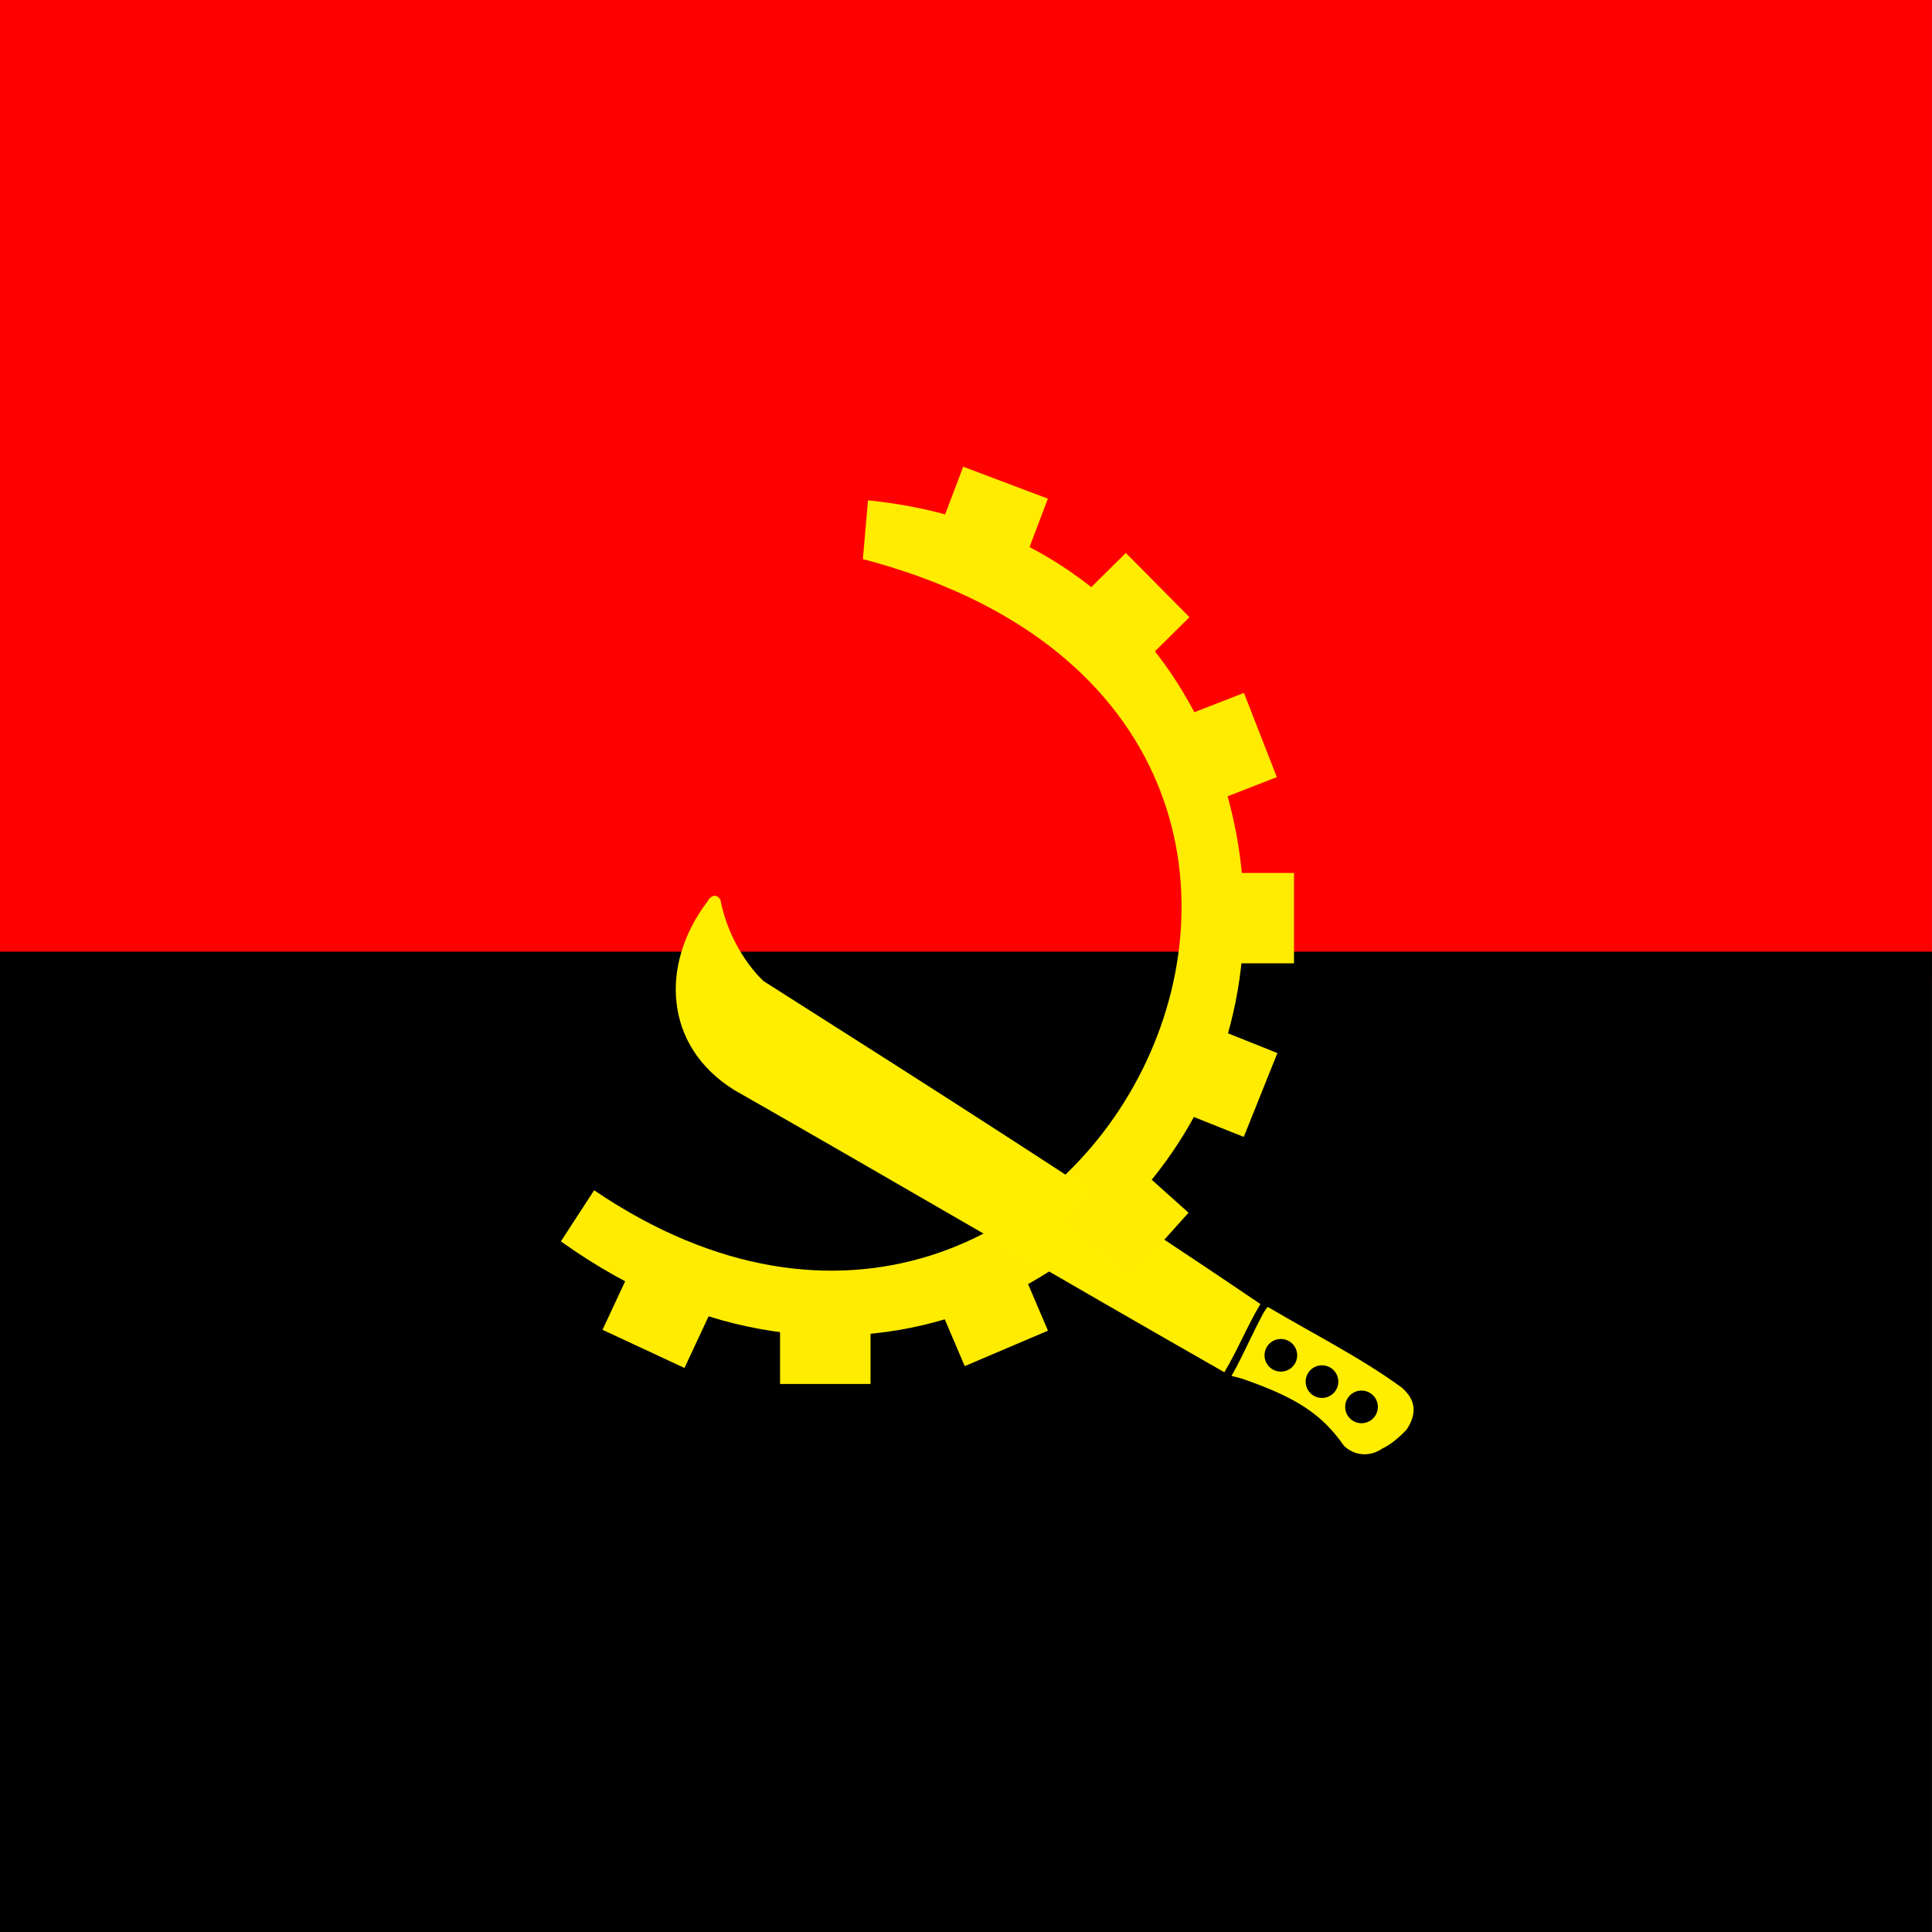
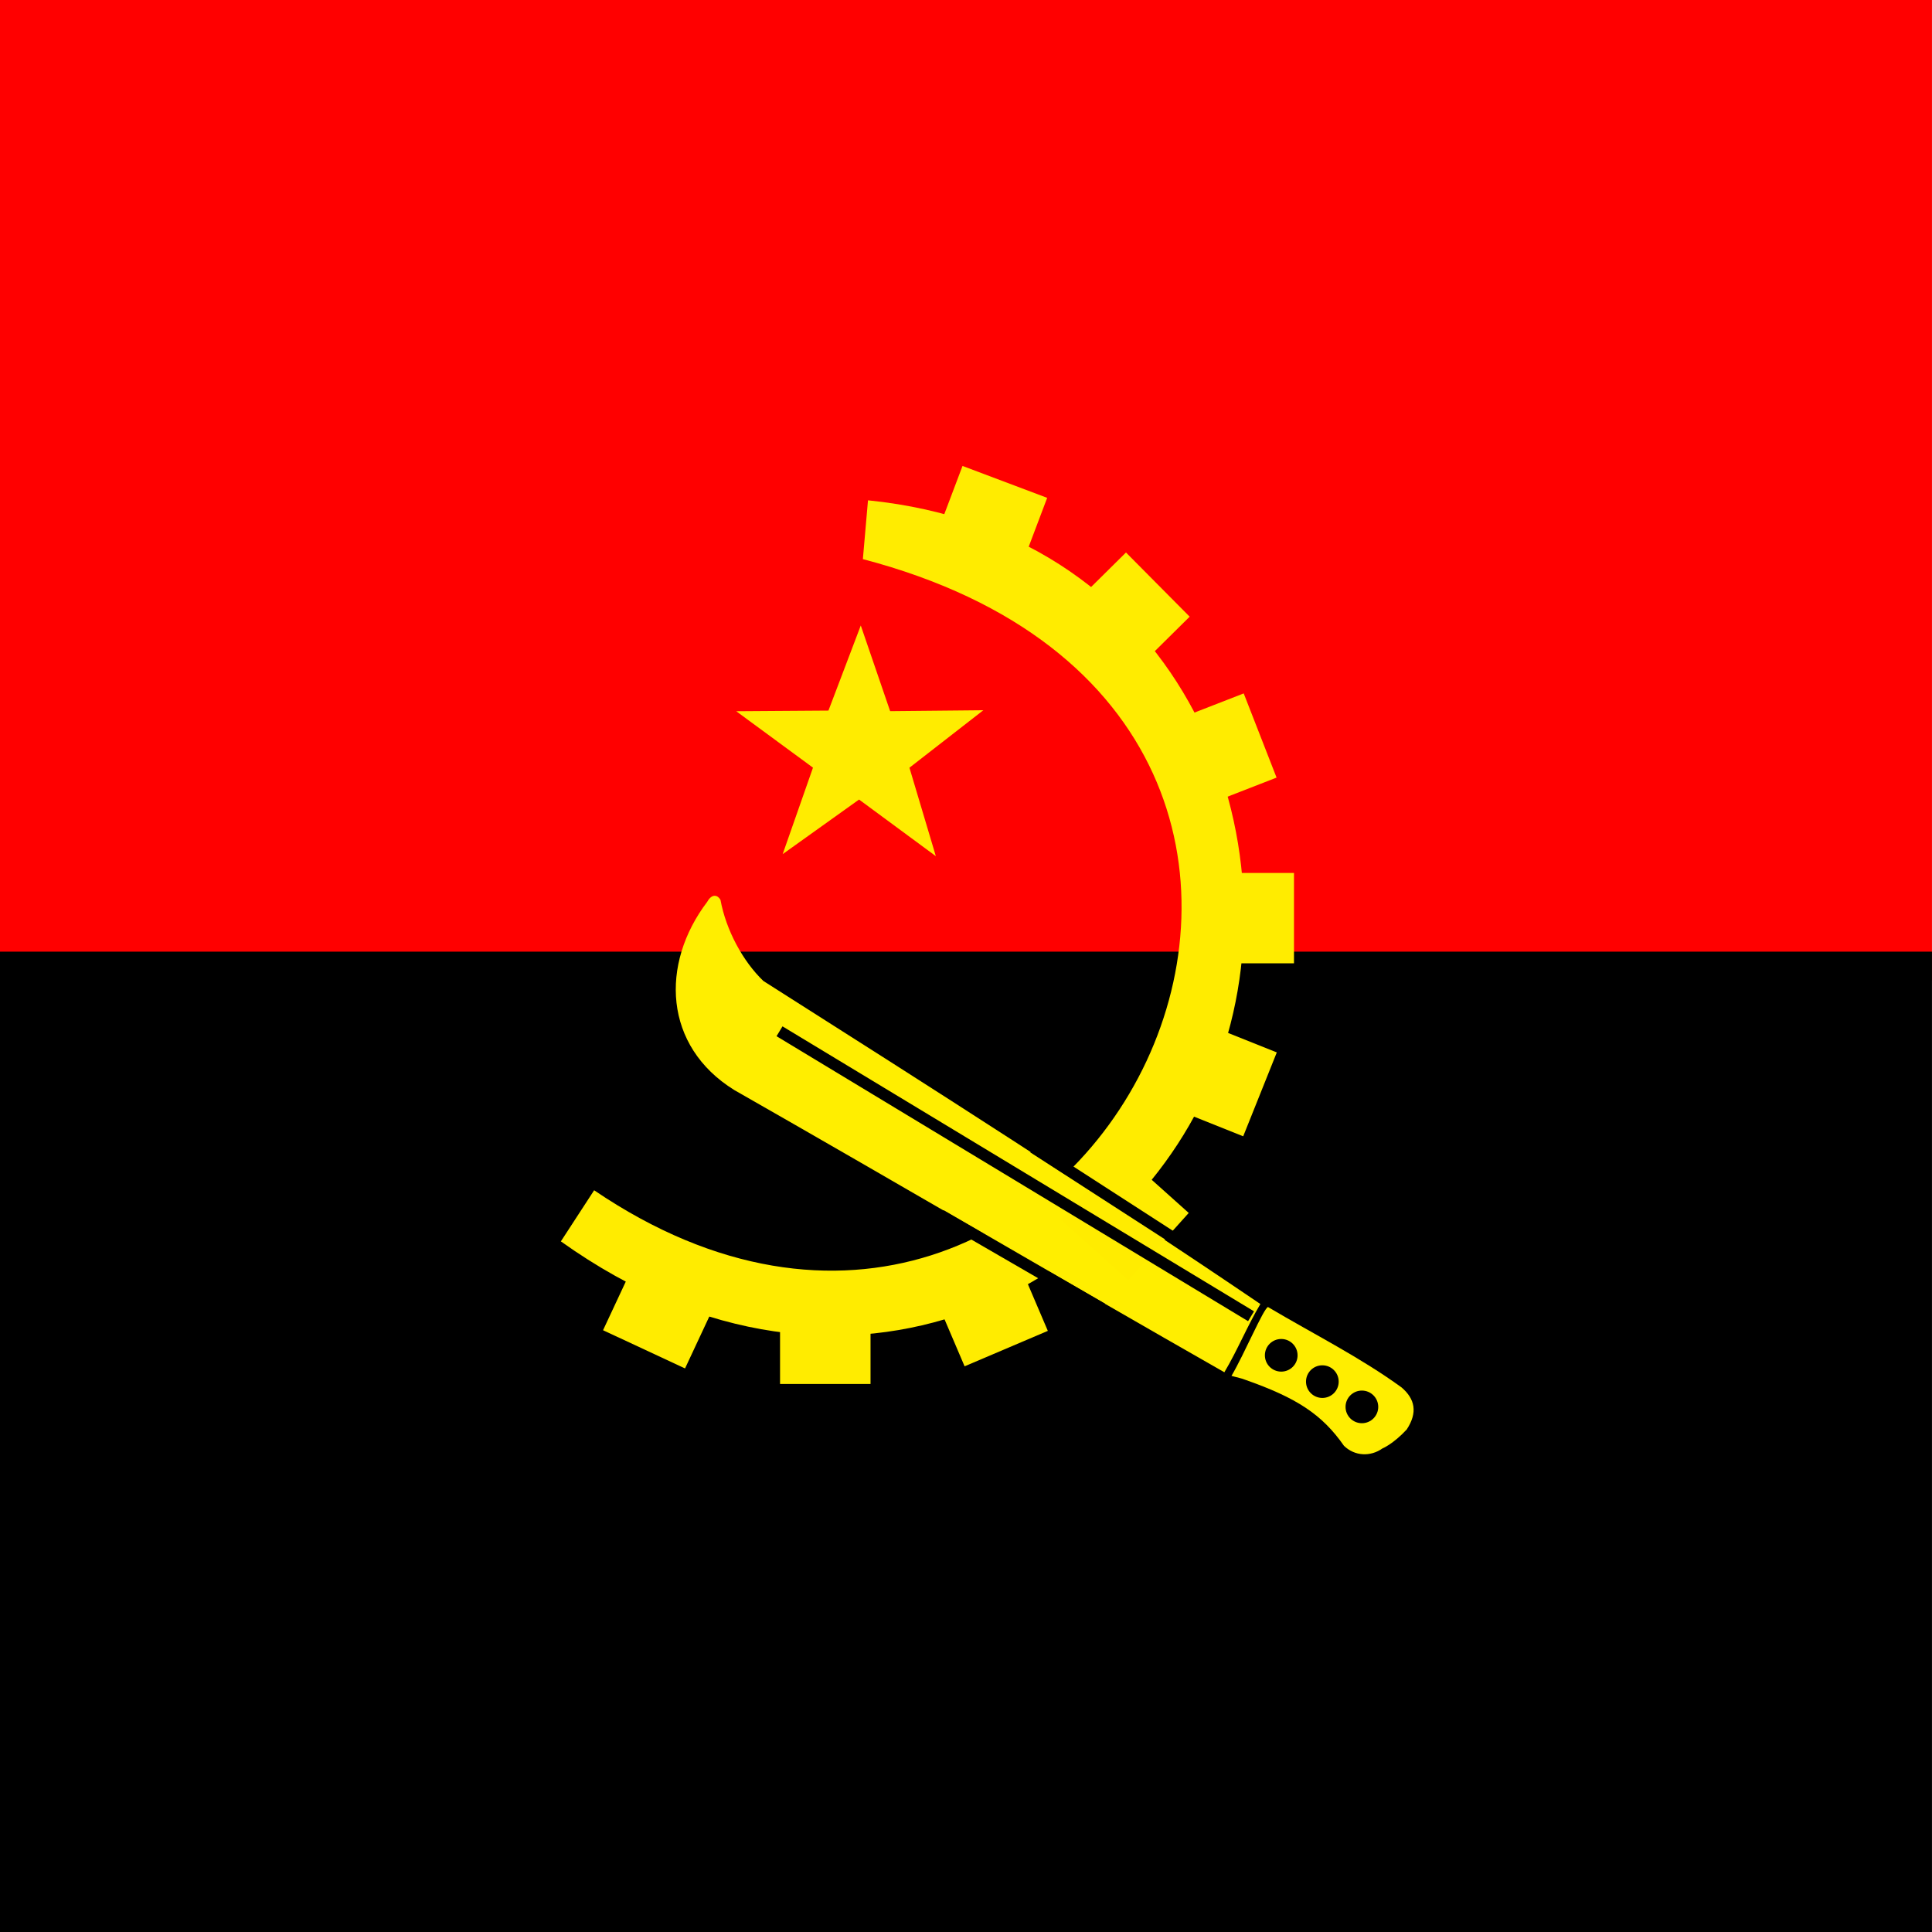
<svg xmlns="http://www.w3.org/2000/svg" height="512" width="512">
-   <g fill-rule="evenodd">
-     <g stroke-width="1pt">
-       <path fill="red" d="M0 0h511.993v259.824H0z" />
-       <path d="M0 252.2h511.993v259.824H0z" />
-     </g>
-     <path d="M228.67 148.173c165.22 43.304 58.99 255.64-71.216 167.26l-8.817 13.545c76.628 54.658 152.57 10.66 173.9-46.358 22.297-58.788-7.52-141.48-92.51-150.03l-1.356 15.576z" fill="#ffec00" />
-     <path fill="#ffec00" d="M169.805 330.713l21.718 10.116-10.13 21.697-21.72-10.116zM318.94 231.347h23.98v23.942h-23.98zM307.313 192.328l22.343-8.703 8.717 22.32-22.344 8.7zM281.32 163.386l17.035-16.845 16.87 17.013-17.037 16.845zM255.257 123.685l22.44 8.462-8.478 22.39-22.44-8.462zM316.25 270.177l22.272 8.894-8.91 22.224-22.27-8.894zM246.255 340.007l22.055-9.398 9.412 22.032-22.056 9.397zM206.72 342.83h23.98v23.94h-23.98z" />
-     <path d="M336.03 346.376c-1.21.418-6.23 12.39-9.675 18.248 1.797.51 2.56.596 3.625 1.025 13.655 4.8 20.384 9.18 26.186 17.504 2.888 2.79 7.032 2.93 10.198.698 0 0 2.795-1.116 6.43-5.023 2.968-4.52 2.194-8.11-1.384-11.16-10.944-7.95-22.9-13.902-35.38-21.295z" fill="#fe0" />
-     <path d="M365.147 372.842c0 2.39-1.94 4.325-4.33 4.325s-4.33-1.936-4.33-4.325 1.938-4.325 4.33-4.325 4.33 1.937 4.33 4.325zM343.77 359.17c0 2.39-1.94 4.325-4.33 4.325s-4.33-1.936-4.33-4.325 1.938-4.325 4.33-4.325 4.33 1.937 4.33 4.325zM354.668 366.145c0 2.39-1.94 4.325-4.33 4.325s-4.33-1.936-4.33-4.325 1.938-4.325 4.33-4.325 4.33 1.937 4.33 4.325z" />
-     <path d="M324.47 363.667c-42.57-24.273-87.31-50.52-129.88-74.796-18.75-11.635-19.683-33.384-7.17-49.875 1.302-2.336 2.836-1.758 3.514-.523 1.463 8.028 5.97 16.324 11.37 21.495 44.693 28.383 87.732 55.804 131.71 85.613-3.448 5.767-6.104 12.322-9.55 18.087z" fill="#fe0" />
-     <path fill="#ffec00" d="M297.123 305.4l17.852 15.984-16.004 17.826-17.852-15.984z" />
+   <g fill-rule="evenodd" stroke-width="1pt">
+     <path fill="red" d="M0 0h511.993v259.824H0z" />
+     <path d="M0 252.2h511.993v259.824H0z" />
  </g>
+   <path d="M228.67 148.173c165.22 43.304 58.99 255.64-71.216 167.26l-8.817 13.545c76.628 54.658 152.57 10.66 173.9-46.358 22.297-58.788-7.52-141.48-92.51-150.03l-1.356 15.576z" fill-rule="evenodd" fill="#ffec00" />
+   <path fill-rule="evenodd" fill="#ffec00" d="M169.955 330.827l21.73 10.125-10.142 21.696-21.73-10.125zM318.94 231.347h23.98v23.942h-23.98zM307.256 192.455l22.342-8.694 8.707 22.31-22.342 8.693zM281.362 163.267l17.035-16.85 16.877 17.01-17.035 16.85zM255.078 123.48l22.434 8.455-8.468 22.4-22.434-8.455zM316.1 270.01l22.265 8.888-8.902 22.23-22.265-8.887zM246.224 340.06l22.06-9.388 9.402 22.025-22.058 9.39zM206.72 342.83h23.98v23.94h-23.98zM248.01 226.893l-20.35-15.006-20.245 14.47 8.034-22.92-20.348-14.956 24.447-.17 8.567-22.55 7.782 22.702 24.7-.242-19.586 15.232 6.996 23.44z" />
+   <path d="M336.03 346.376c-1.21.418-6.23 12.39-9.675 18.248 1.797.51 2.56.596 3.625 1.025 13.655 4.8 20.384 9.18 26.186 17.504 2.888 2.79 7.032 2.93 10.198.697 0 0 2.795-1.114 6.43-5.02 2.968-4.52 2.194-8.11-1.384-11.16-10.944-7.952-22.9-13.902-35.38-21.295z" fill-rule="evenodd" fill="#fe0" />
+   <path d="M365.247 372.842c0 2.388-1.94 4.324-4.33 4.324s-4.333-1.936-4.333-4.324 1.94-4.325 4.332-4.325 4.33 1.936 4.33 4.325zM343.87 359.17c0 2.388-1.94 4.324-4.33 4.324s-4.333-1.936-4.333-4.324 1.94-4.325 4.332-4.325 4.33 1.936 4.33 4.325zM354.768 366.145c0 2.39-1.94 4.325-4.33 4.325s-4.333-1.936-4.333-4.325 1.94-4.324 4.332-4.324 4.33 1.937 4.33 4.325z" fill-rule="evenodd" />
+   <path d="M324.47 363.667c-42.57-24.273-87.31-50.52-129.88-74.796-18.75-11.635-19.683-33.384-7.17-49.875 1.302-2.337 2.836-1.758 3.514-.524 1.463 8.03 5.97 16.325 11.37 21.496 44.693 28.383 87.732 55.804 131.71 85.613-3.448 5.767-6.104 12.32-9.55 18.086z" fill-rule="evenodd" fill="#fe0" />
+   <path fill-rule="evenodd" fill="#ffec00" d="M297.174 305.457l17.85 15.986-16.01 17.824-17.85-15.986z" />
+   <path d="M331.54 348.82L206.58 273.3M316.11 331.393l-42.24-27.28M292.08 346.8l-42.75-24.755" stroke="#000" stroke-width="3.05" fill="none" />
</svg>
